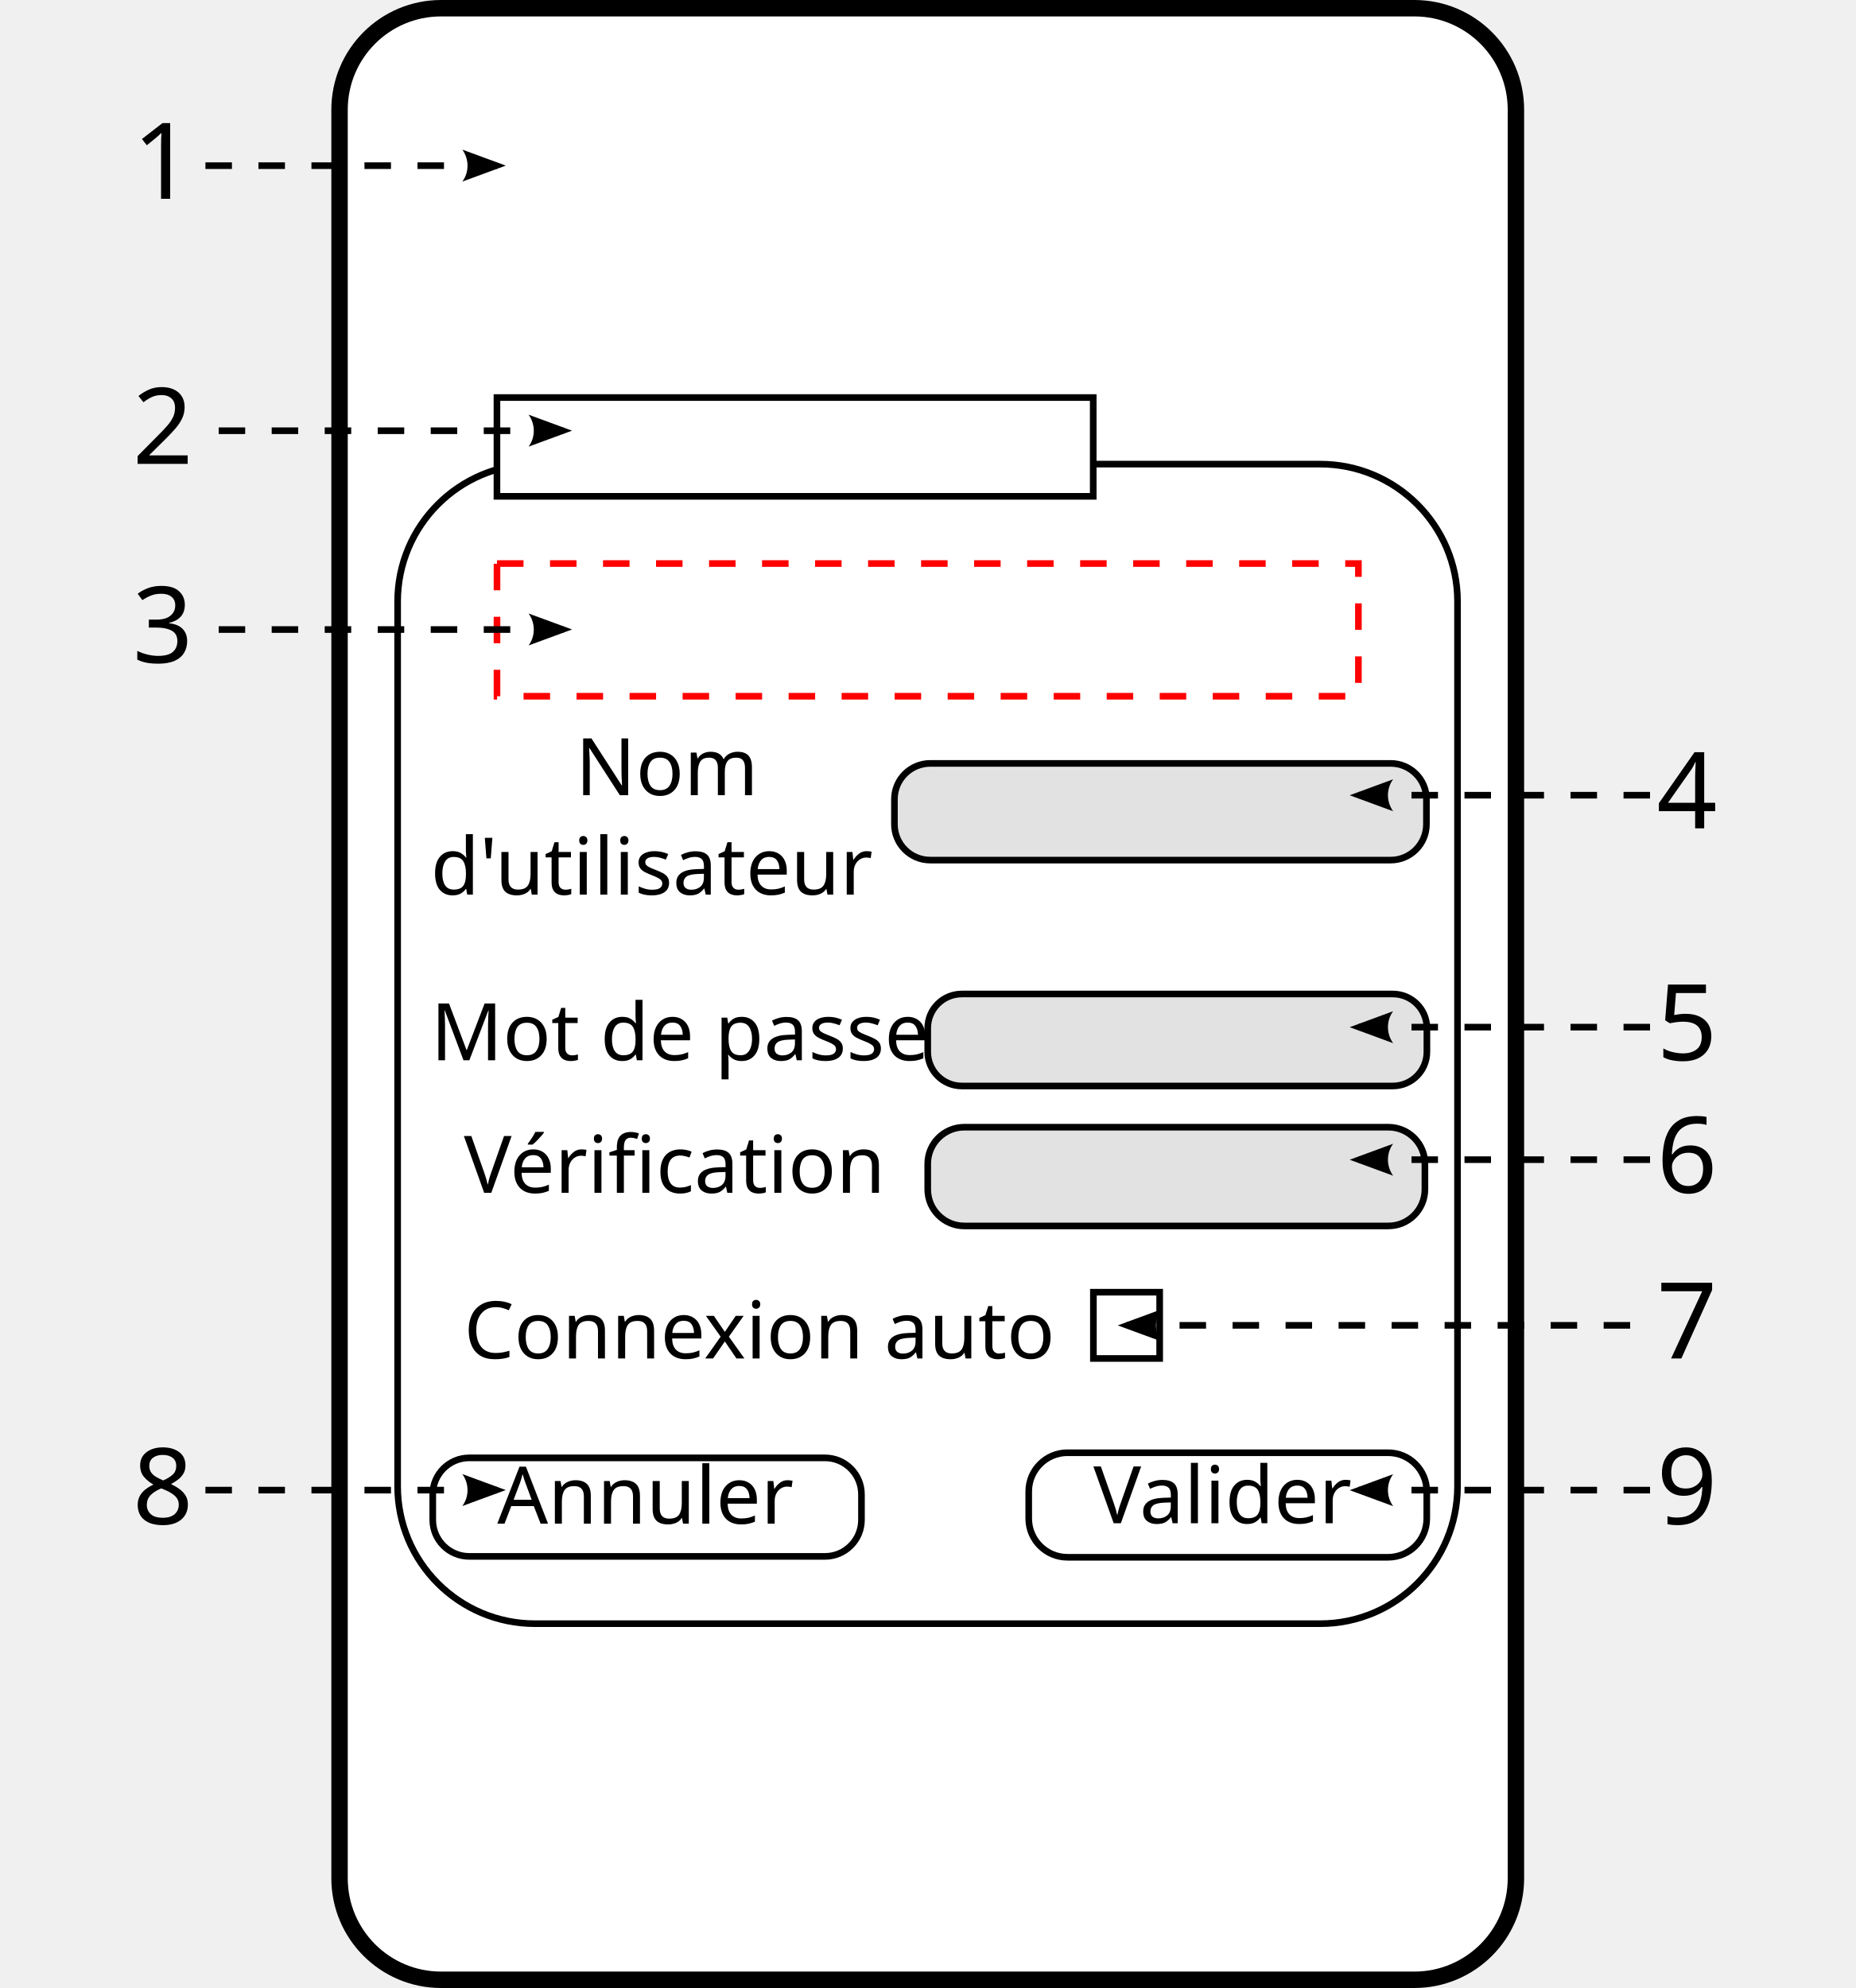
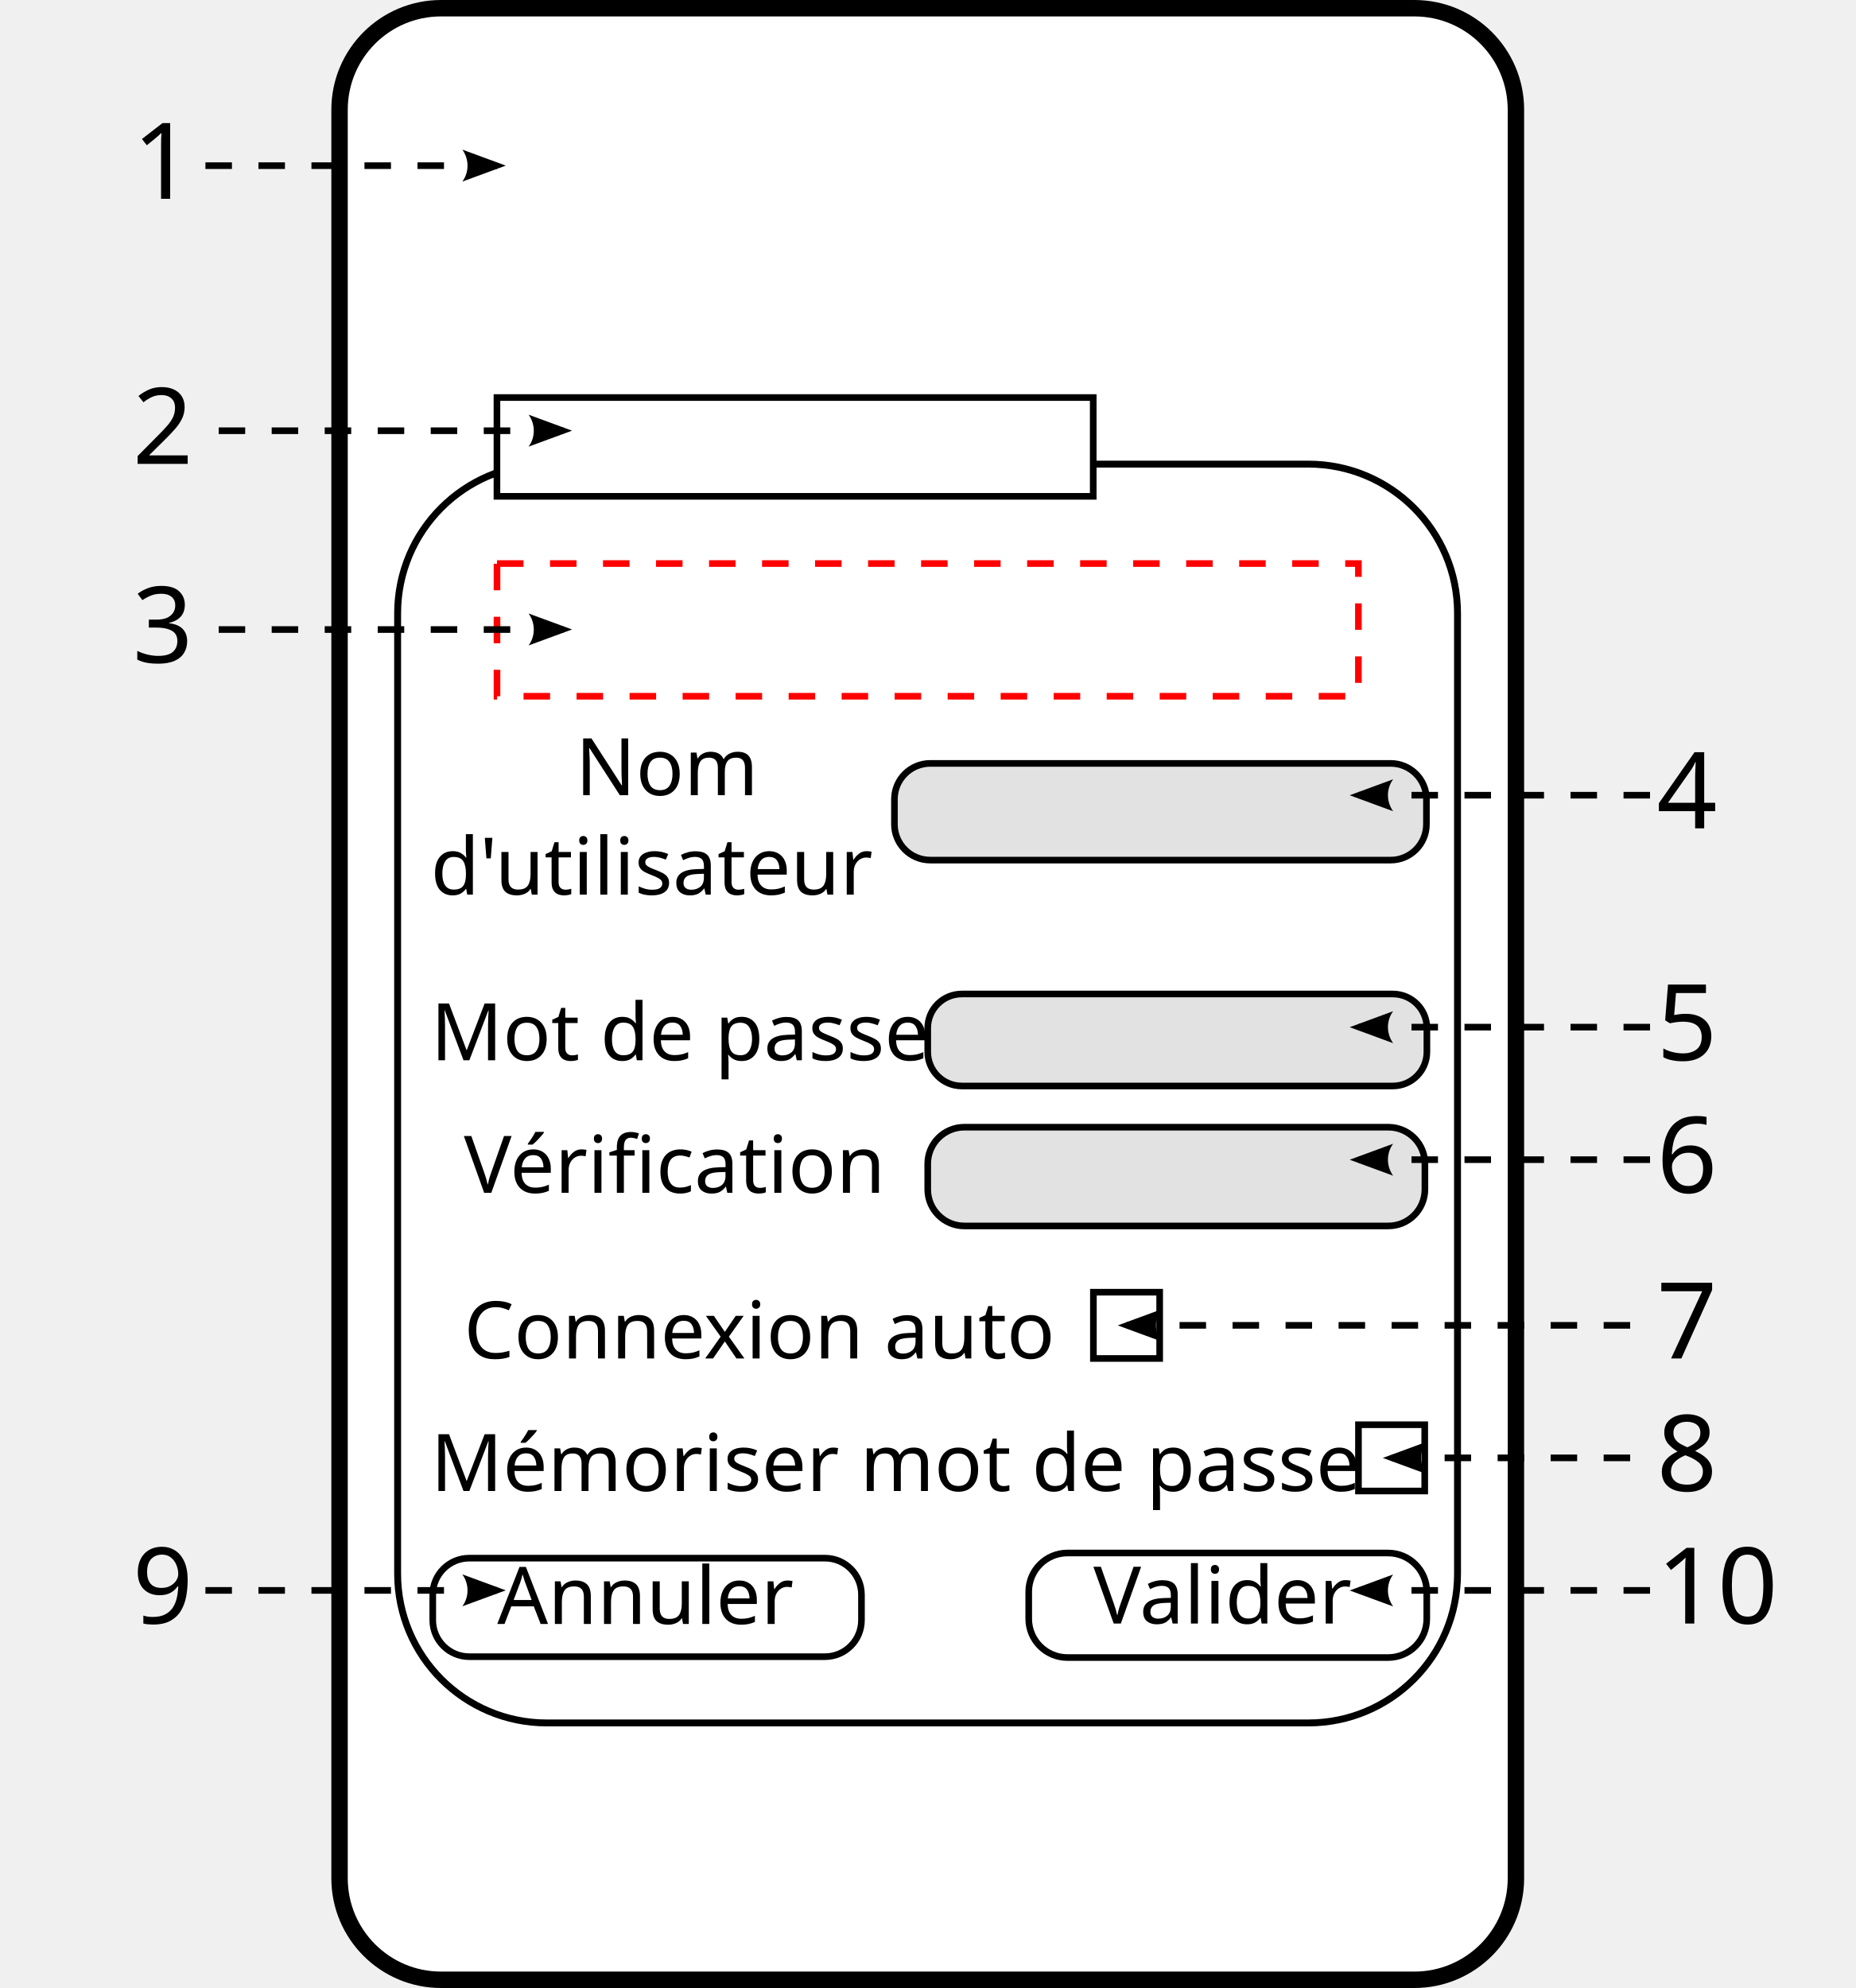
<svg xmlns="http://www.w3.org/2000/svg" version="1.0" width="560" height="600" id="svg2">
  <defs id="defs4">
    <marker refX="0" refY="0" orient="auto" id="Arrow2Mstart" style="overflow:visible">
      <path d="M 8.719,4.034 L -2.207,0.016 L 8.719,-4.002 C 6.973,-1.63 6.983,1.616 8.719,4.034 L 8.719,4.034 L 8.719,4.034 z" transform="scale(0.6,0.6)" id="path5217" style="font-size:12px;fill-rule:evenodd;stroke-width:0.625;stroke-linejoin:round" />
    </marker>
  </defs>
  <g transform="translate(0,106.9995)" id="layer1">
    <rect width="355.044" height="595.044" ry="30.646" x="102.478" y="-104.522" id="rect2385" style="fill:#ffffff;fill-opacity:1;fill-rule:evenodd;stroke:#000000;stroke-width:4.956;stroke-linecap:butt;stroke-linejoin:miter;stroke-miterlimit:4;stroke-dasharray:none;stroke-opacity:1" />
-     <rect width="319.888" height="349.969" ry="41.479" x="120.008" y="33.078" id="rect5176" style="fill:#ffffff;fill-opacity:1;stroke:#000000;stroke-width:2;stroke-miterlimit:4;stroke-dasharray:none;stroke-opacity:1" />
-     <text x="330" y="352.735" id="text2932" xml:space="preserve" style="font-size:24px;font-style:normal;font-variant:normal;font-weight:normal;font-stretch:normal;line-height:125%;letter-spacing:0px;word-spacing:0px;fill:#000000;fill-opacity:1;stroke:none;font-family:Utopia;-inkscape-font-specification:Utopia">
-       <tspan x="330" y="352.735" id="tspan2934">Valider</tspan>
+     <rect width="319.888" height="379.923" ry="45.029" x="120.008" y="33.078" id="rect5176" style="fill:#ffffff;fill-opacity:1;stroke:#000000;stroke-width:2.084;stroke-miterlimit:4;stroke-opacity:1;stroke-dasharray:none" />
+     <text x="330" y="383.001" id="text2932" xml:space="preserve" style="font-size:24px;font-style:normal;font-variant:normal;font-weight:normal;font-stretch:normal;line-height:125%;letter-spacing:0px;word-spacing:0px;fill:#000000;fill-opacity:1;stroke:none;font-family:Utopia;-inkscape-font-specification:Utopia">
+       <tspan x="330" y="383.001" id="tspan2934">Valider</tspan>
    </text>
-     <text x="150.084" y="352.855" id="text2936" xml:space="preserve" style="font-size:24px;font-style:normal;font-variant:normal;font-weight:normal;font-stretch:normal;line-height:125%;letter-spacing:0px;word-spacing:0px;fill:#000000;fill-opacity:1;stroke:none;font-family:Utopia;-inkscape-font-specification:Utopia">
-       <tspan x="150.084" y="352.855" id="tspan2938">Annuler</tspan>
+     <text x="150.084" y="383.12" id="text2936" xml:space="preserve" style="font-size:24px;font-style:normal;font-variant:normal;font-weight:normal;font-stretch:normal;line-height:125%;letter-spacing:0px;word-spacing:0px;fill:#000000;fill-opacity:1;stroke:none;font-family:Utopia;-inkscape-font-specification:Utopia">
+       <tspan x="150.084" y="383.12" id="tspan2938">Annuler</tspan>
    </text>
    <rect width="179.964" height="29.817" ry="0" x="149.983" y="12.983" id="rect2946" style="fill:#ffffff;fill-opacity:1;stroke:#000000;stroke-width:2;stroke-miterlimit:4;stroke-dasharray:none;stroke-opacity:1" />
    <text x="130" y="133.001" id="text3720" xml:space="preserve" style="font-size:24px;font-style:normal;font-variant:normal;font-weight:normal;font-stretch:normal;line-height:125%;letter-spacing:0px;word-spacing:0px;fill:#000000;fill-opacity:1;stroke:none;font-family:Utopia;-inkscape-font-specification:Utopia">
      <tspan x="130" y="133.001" id="tspan3722">       Nom </tspan>
      <tspan x="130" y="163.001" id="tspan3724">d'utilisateur</tspan>
    </text>
    <text x="130" y="213.001" id="text3726" xml:space="preserve" style="font-size:24px;font-style:normal;font-variant:normal;font-weight:normal;font-stretch:normal;line-height:125%;letter-spacing:0px;word-spacing:0px;fill:#000000;fill-opacity:1;stroke:none;font-family:Utopia;-inkscape-font-specification:Utopia">
      <tspan x="130" y="213.001" id="tspan3728">Mot de passe</tspan>
    </text>
    <text x="140" y="253.001" id="text3730" xml:space="preserve" style="font-size:24px;font-style:normal;font-variant:normal;font-weight:normal;font-stretch:normal;line-height:125%;letter-spacing:0px;word-spacing:0px;fill:#000000;fill-opacity:1;stroke:none;font-family:Utopia;-inkscape-font-specification:Utopia">
      <tspan x="140" y="253.001" id="tspan3732">Vérification</tspan>
    </text>
    <text x="117.713" y="299.061" id="text5178" xml:space="preserve" style="font-size:32px;font-style:normal;font-variant:normal;font-weight:normal;font-stretch:normal;line-height:125%;letter-spacing:0px;word-spacing:0px;fill:#000000;fill-opacity:1;stroke:none;font-family:Utopia;-inkscape-font-specification:Utopia">
      <tspan x="117.713" y="299.061" id="tspan5180" />
    </text>
    <text x="40" y="-46.999" id="text6190" xml:space="preserve" style="font-size:32px;font-style:normal;font-variant:normal;font-weight:normal;font-stretch:normal;line-height:125%;letter-spacing:0px;word-spacing:0px;fill:#000000;fill-opacity:1;stroke:none;font-family:Utopia;-inkscape-font-specification:Utopia">
      <tspan x="40" y="-46.999" id="tspan6192">1</tspan>
    </text>
    <text x="40" y="33.001" id="text6194" xml:space="preserve" style="font-size:32px;font-style:normal;font-variant:normal;font-weight:normal;font-stretch:normal;line-height:125%;letter-spacing:0px;word-spacing:0px;fill:#000000;fill-opacity:1;stroke:none;font-family:Utopia;-inkscape-font-specification:Utopia">
      <tspan x="40" y="33.001" id="tspan6196">2</tspan>
    </text>
    <text x="40" y="93.001" id="text6198" xml:space="preserve" style="font-size:32px;font-style:normal;font-variant:normal;font-weight:normal;font-stretch:normal;line-height:125%;letter-spacing:0px;word-spacing:0px;fill:#000000;fill-opacity:1;stroke:none;font-family:Utopia;-inkscape-font-specification:Utopia">
      <tspan x="40" y="93.001" id="tspan6200">3</tspan>
    </text>
    <text x="500" y="143.001" id="text6202" xml:space="preserve" style="font-size:32px;font-style:normal;font-variant:normal;font-weight:normal;font-stretch:normal;line-height:125%;letter-spacing:0px;word-spacing:0px;fill:#000000;fill-opacity:1;stroke:none;font-family:Utopia;-inkscape-font-specification:Utopia">
      <tspan x="500" y="143.001" id="tspan6204">4</tspan>
    </text>
    <rect width="259.982" height="40.052" ry="0" x="149.999" y="63.082" id="rect6216" style="fill:#ffffff;fill-opacity:1;stroke:#ff0000;stroke-width:2;stroke-miterlimit:4;stroke-dasharray:8,8;stroke-dashoffset:0;stroke-opacity:1" />
    <rect width="160.562" height="29.187" ry="10.81" x="269.95" y="-152.589" transform="scale(1,-1)" id="rect6444" style="fill:#000000;fill-opacity:0.116;stroke:#000000;stroke-width:2;stroke-miterlimit:4;stroke-dasharray:none;stroke-dashoffset:0;stroke-opacity:1" />
    <text x="500" y="213.001" id="text6500" xml:space="preserve" style="font-size:32px;font-style:normal;font-variant:normal;font-weight:normal;font-stretch:normal;line-height:125%;letter-spacing:0px;word-spacing:0px;fill:#000000;fill-opacity:1;stroke:none;font-family:Utopia;-inkscape-font-specification:Utopia">
      <tspan x="500" y="213.001" id="tspan6502">5</tspan>
    </text>
    <rect width="150.651" height="27.762" ry="10.282" x="280" y="-220.762" transform="scale(1,-1)" id="rect6533" style="fill:#000000;fill-opacity:0.116;stroke:#000000;stroke-width:2;stroke-miterlimit:4;stroke-dasharray:none;stroke-dashoffset:0;stroke-opacity:1" />
    <rect width="150.053" height="29.801" ry="11.038" x="280" y="-263.001" transform="scale(1,-1)" id="rect6535" style="fill:#000000;fill-opacity:0.116;stroke:#000000;stroke-width:2;stroke-miterlimit:4;stroke-dasharray:none;stroke-dashoffset:0;stroke-opacity:1" />
-     <rect width="129.388" height="29.735" ry="11.013" x="130.612" y="-362.735" transform="scale(1,-1)" id="rect6537" style="fill:#000000;fill-opacity:0;stroke:#000000;stroke-width:2;stroke-miterlimit:4;stroke-dasharray:none;stroke-dashoffset:0;stroke-opacity:1" />
-     <rect width="120.133" height="31.551" ry="11.686" x="310.48" y="-363.001" transform="scale(1,-1)" id="rect6539" style="fill:#000000;fill-opacity:0;stroke:#000000;stroke-width:2;stroke-miterlimit:4;stroke-dasharray:none;stroke-dashoffset:0;stroke-opacity:1" />
+     <rect width="129.388" height="29.735" ry="11.013" x="130.612" y="-393.001" transform="scale(1,-1)" id="rect6537" style="fill:#000000;fill-opacity:0;stroke:#000000;stroke-width:2;stroke-miterlimit:4;stroke-opacity:1;stroke-dasharray:none;stroke-dashoffset:0" />
+     <rect width="120.133" height="31.551" ry="11.686" x="310.48" y="-393.266" transform="scale(1,-1)" id="rect6539" style="fill:#000000;fill-opacity:0;stroke:#000000;stroke-width:2;stroke-miterlimit:4;stroke-opacity:1;stroke-dasharray:none;stroke-dashoffset:0" />
    <text x="-25.144" y="566.202" id="text2903" xml:space="preserve" style="font-size:32px;font-style:normal;font-variant:normal;font-weight:normal;font-stretch:normal;line-height:125%;letter-spacing:0px;word-spacing:0px;fill:#000000;fill-opacity:1;stroke:none;font-family:Utopia;-inkscape-font-specification:Utopia">
      <tspan x="-25.144" y="566.202" id="tspan2905" />
    </text>
    <text x="500" y="253.001" id="text4771" xml:space="preserve" style="font-size:32px;font-style:normal;font-variant:normal;font-weight:normal;font-stretch:normal;fill:#000000;fill-opacity:1;stroke:none;font-family:Utopia;-inkscape-font-specification:Utopia">
      <tspan x="500" y="253.001" id="tspan4773">6</tspan>
    </text>
    <text x="500" y="303.001" id="text4775" xml:space="preserve" style="font-size:32px;font-style:normal;font-variant:normal;font-weight:normal;font-stretch:normal;fill:#000000;fill-opacity:1;stroke:none;font-family:Utopia;-inkscape-font-specification:Utopia">
      <tspan x="500" y="303.001" id="tspan4777">7</tspan>
    </text>
-     <text x="40" y="353.001" id="text4779" xml:space="preserve" style="font-size:32px;font-style:normal;font-variant:normal;font-weight:normal;font-stretch:normal;fill:#000000;fill-opacity:1;stroke:none;font-family:Utopia;-inkscape-font-specification:Utopia">
-       <tspan x="40" y="353.001" id="tspan4781">8</tspan>
+     <text x="500" y="343.001" id="text4779" xml:space="preserve" style="font-size:32px;font-style:normal;font-variant:normal;font-weight:normal;font-stretch:normal;fill:#000000;fill-opacity:1;stroke:none;font-family:Utopia;-inkscape-font-specification:Utopia">
+       <tspan x="500" y="343.001" id="tspan4781">8</tspan>
    </text>
    <path style="fill:none;fill-rule:evenodd;stroke:#000000;stroke-width:2;stroke-linecap:butt;stroke-linejoin:miter;stroke-opacity:1;stroke-miterlimit:4;stroke-dasharray:8,8;marker-start:url(#Arrow2Mstart);stroke-dashoffset:0" d="M 150,50 L 60,50" id="path3209" transform="translate(0,-106.9995)" />
    <path style="fill:none;fill-rule:evenodd;stroke:#000000;stroke-width:2;stroke-linecap:butt;stroke-linejoin:miter;stroke-opacity:1;stroke-miterlimit:4;stroke-dasharray:8,8;marker-start:url(#Arrow2Mstart);stroke-dashoffset:0" d="M 170,130 L 60,130" id="path3211" transform="translate(0,-106.9995)" />
    <path style="fill:none;fill-rule:evenodd;stroke:#000000;stroke-width:2;stroke-linecap:butt;stroke-linejoin:miter;stroke-opacity:1;stroke-miterlimit:4;stroke-dasharray:8, 8;stroke-dashoffset:0;marker-start:url(#Arrow2Mstart)" d="M 170,190 L 60,190" id="path3213" transform="translate(0,-106.9995)" />
    <path style="fill:none;fill-rule:evenodd;stroke:#000000;stroke-width:2;stroke-linecap:butt;stroke-linejoin:miter;stroke-opacity:1;stroke-miterlimit:4;stroke-dasharray:8,8;marker-start:url(#Arrow2Mstart);stroke-dashoffset:0" d="M 410,240 L 500,240" id="path3215" transform="translate(0,-106.9995)" />
    <path style="fill:none;fill-rule:evenodd;stroke:#000000;stroke-width:2;stroke-linecap:butt;stroke-linejoin:miter;stroke-opacity:1;stroke-miterlimit:4;stroke-dasharray:8,8;marker-start:url(#Arrow2Mstart);stroke-dashoffset:0" d="M 410,310 L 500,310" id="path3217" transform="translate(0,-106.9995)" />
    <path style="fill:none;fill-rule:evenodd;stroke:#000000;stroke-width:2;stroke-linecap:butt;stroke-linejoin:miter;stroke-opacity:1;stroke-miterlimit:4;stroke-dasharray:8, 8;stroke-dashoffset:0;marker-start:url(#Arrow2Mstart)" d="M 410,350 L 500,350" id="path3219" transform="translate(0,-106.9995)" />
-     <path style="fill:none;fill-rule:evenodd;stroke:#000000;stroke-width:2;stroke-linecap:butt;stroke-linejoin:miter;marker-start:url(#Arrow2Mstart);stroke-miterlimit:4;stroke-dasharray:8, 8;stroke-dashoffset:0;stroke-opacity:1" d="M 410,342.735 L 500,342.735" id="path3221" />
-     <path style="fill:none;fill-rule:evenodd;stroke:#000000;stroke-width:2;stroke-linecap:butt;stroke-linejoin:miter;marker-start:url(#Arrow2Mstart);stroke-miterlimit:4;stroke-dasharray:8, 8;stroke-dashoffset:0;stroke-opacity:1" d="M 150,342.735 L 60,342.735" id="path3223" />
+     <path style="fill:none;stroke:#000000;stroke-width:2;stroke-linecap:butt;stroke-linejoin:miter;stroke-miterlimit:4;stroke-opacity:1;stroke-dasharray:8, 8;stroke-dashoffset:0;marker-start:url(#Arrow2Mstart)" d="m 410,373.001 90,0" id="path3221" />
+     <path style="fill:none;stroke:#000000;stroke-width:2;stroke-linecap:butt;stroke-linejoin:miter;stroke-miterlimit:4;stroke-opacity:1;stroke-dasharray:8, 8;stroke-dashoffset:0;marker-start:url(#Arrow2Mstart)" d="m 150,373.001 -90,0" id="path3223" />
    <text xml:space="preserve" style="font-size:24px;font-style:normal;font-variant:normal;font-weight:normal;font-stretch:normal;fill:#000000;fill-opacity:1;stroke:none;stroke-width:1px;stroke-linecap:butt;stroke-linejoin:miter;stroke-opacity:1;font-family:Utopia;-inkscape-font-specification:Utopia" x="140" y="303.001" id="text2430">
      <tspan id="tspan2432" x="140" y="303.001">Connexion auto</tspan>
    </text>
    <rect style="fill:#ffffff;fill-opacity:1;fill-rule:evenodd;stroke:#000000;stroke-width:2;stroke-linecap:butt;stroke-linejoin:miter;stroke-miterlimit:4;stroke-dasharray:none;stroke-opacity:1" id="rect2434" width="20" height="20" x="330" y="283.001" ry="0" />
    <path style="fill:none;fill-rule:evenodd;stroke:#000000;stroke-width:2;stroke-linecap:butt;stroke-linejoin:miter;stroke-opacity:1;stroke-miterlimit:4;stroke-dasharray:8, 8;stroke-dashoffset:0;marker-start:url(#Arrow2Mstart)" d="M 340,400 L 500,400" id="path3212" transform="translate(0,-106.9995)" />
-     <text xml:space="preserve" style="font-size:32px;font-style:normal;font-variant:normal;font-weight:normal;font-stretch:normal;fill:#000000;fill-opacity:1;stroke:none;stroke-width:1px;stroke-linecap:butt;stroke-linejoin:miter;stroke-opacity:1;font-family:Utopia;-inkscape-font-specification:Utopia" x="500" y="353.001" id="text3729">
-       <tspan id="tspan3731" x="500" y="353.001">9</tspan>
+     <text xml:space="preserve" style="font-size:32px;font-style:normal;font-variant:normal;font-weight:normal;font-stretch:normal;fill:#000000;fill-opacity:1;stroke:none;font-family:Utopia;-inkscape-font-specification:Utopia" x="40" y="383.001" id="text3729">
+       <tspan id="tspan3731" x="40" y="383.001">9</tspan>
+     </text>
+     <text xml:space="preserve" style="font-size:32px;font-style:normal;font-variant:normal;font-weight:normal;font-stretch:normal;fill:#000000;fill-opacity:1;stroke:none;font-family:Utopia;-inkscape-font-specification:Utopia" x="130" y="343.001" id="text3185">
+       <tspan id="tspan3187" x="130" y="343.001" style="font-size:24px">Mémoriser mot de passe</tspan>
+     </text>
+     <rect ry="0" y="323.001" x="410" height="20" width="20" id="rect3189" style="fill:#ffffff;fill-opacity:1;fill-rule:evenodd;stroke:#000000;stroke-width:2;stroke-linecap:butt;stroke-linejoin:miter;stroke-miterlimit:4;stroke-opacity:1;stroke-dasharray:none" />
+     <path style="fill:none;stroke:#000000;stroke-width:2;stroke-linecap:butt;stroke-linejoin:miter;stroke-opacity:1;stroke-miterlimit:4;stroke-dasharray:8, 8;stroke-dashoffset:0;marker-start:url(#Arrow2Mstart)" d="m 420,440 80,0" id="path3191" transform="translate(0,-106.9995)" />
+     <text xml:space="preserve" style="font-size:32px;font-style:normal;font-variant:normal;font-weight:normal;font-stretch:normal;fill:#000000;fill-opacity:1;stroke:none;font-family:Utopia;-inkscape-font-specification:Utopia" x="500" y="383.001" id="text4155">
+       <tspan id="tspan4157" x="500" y="383.001">10</tspan>
    </text>
  </g>
</svg>
